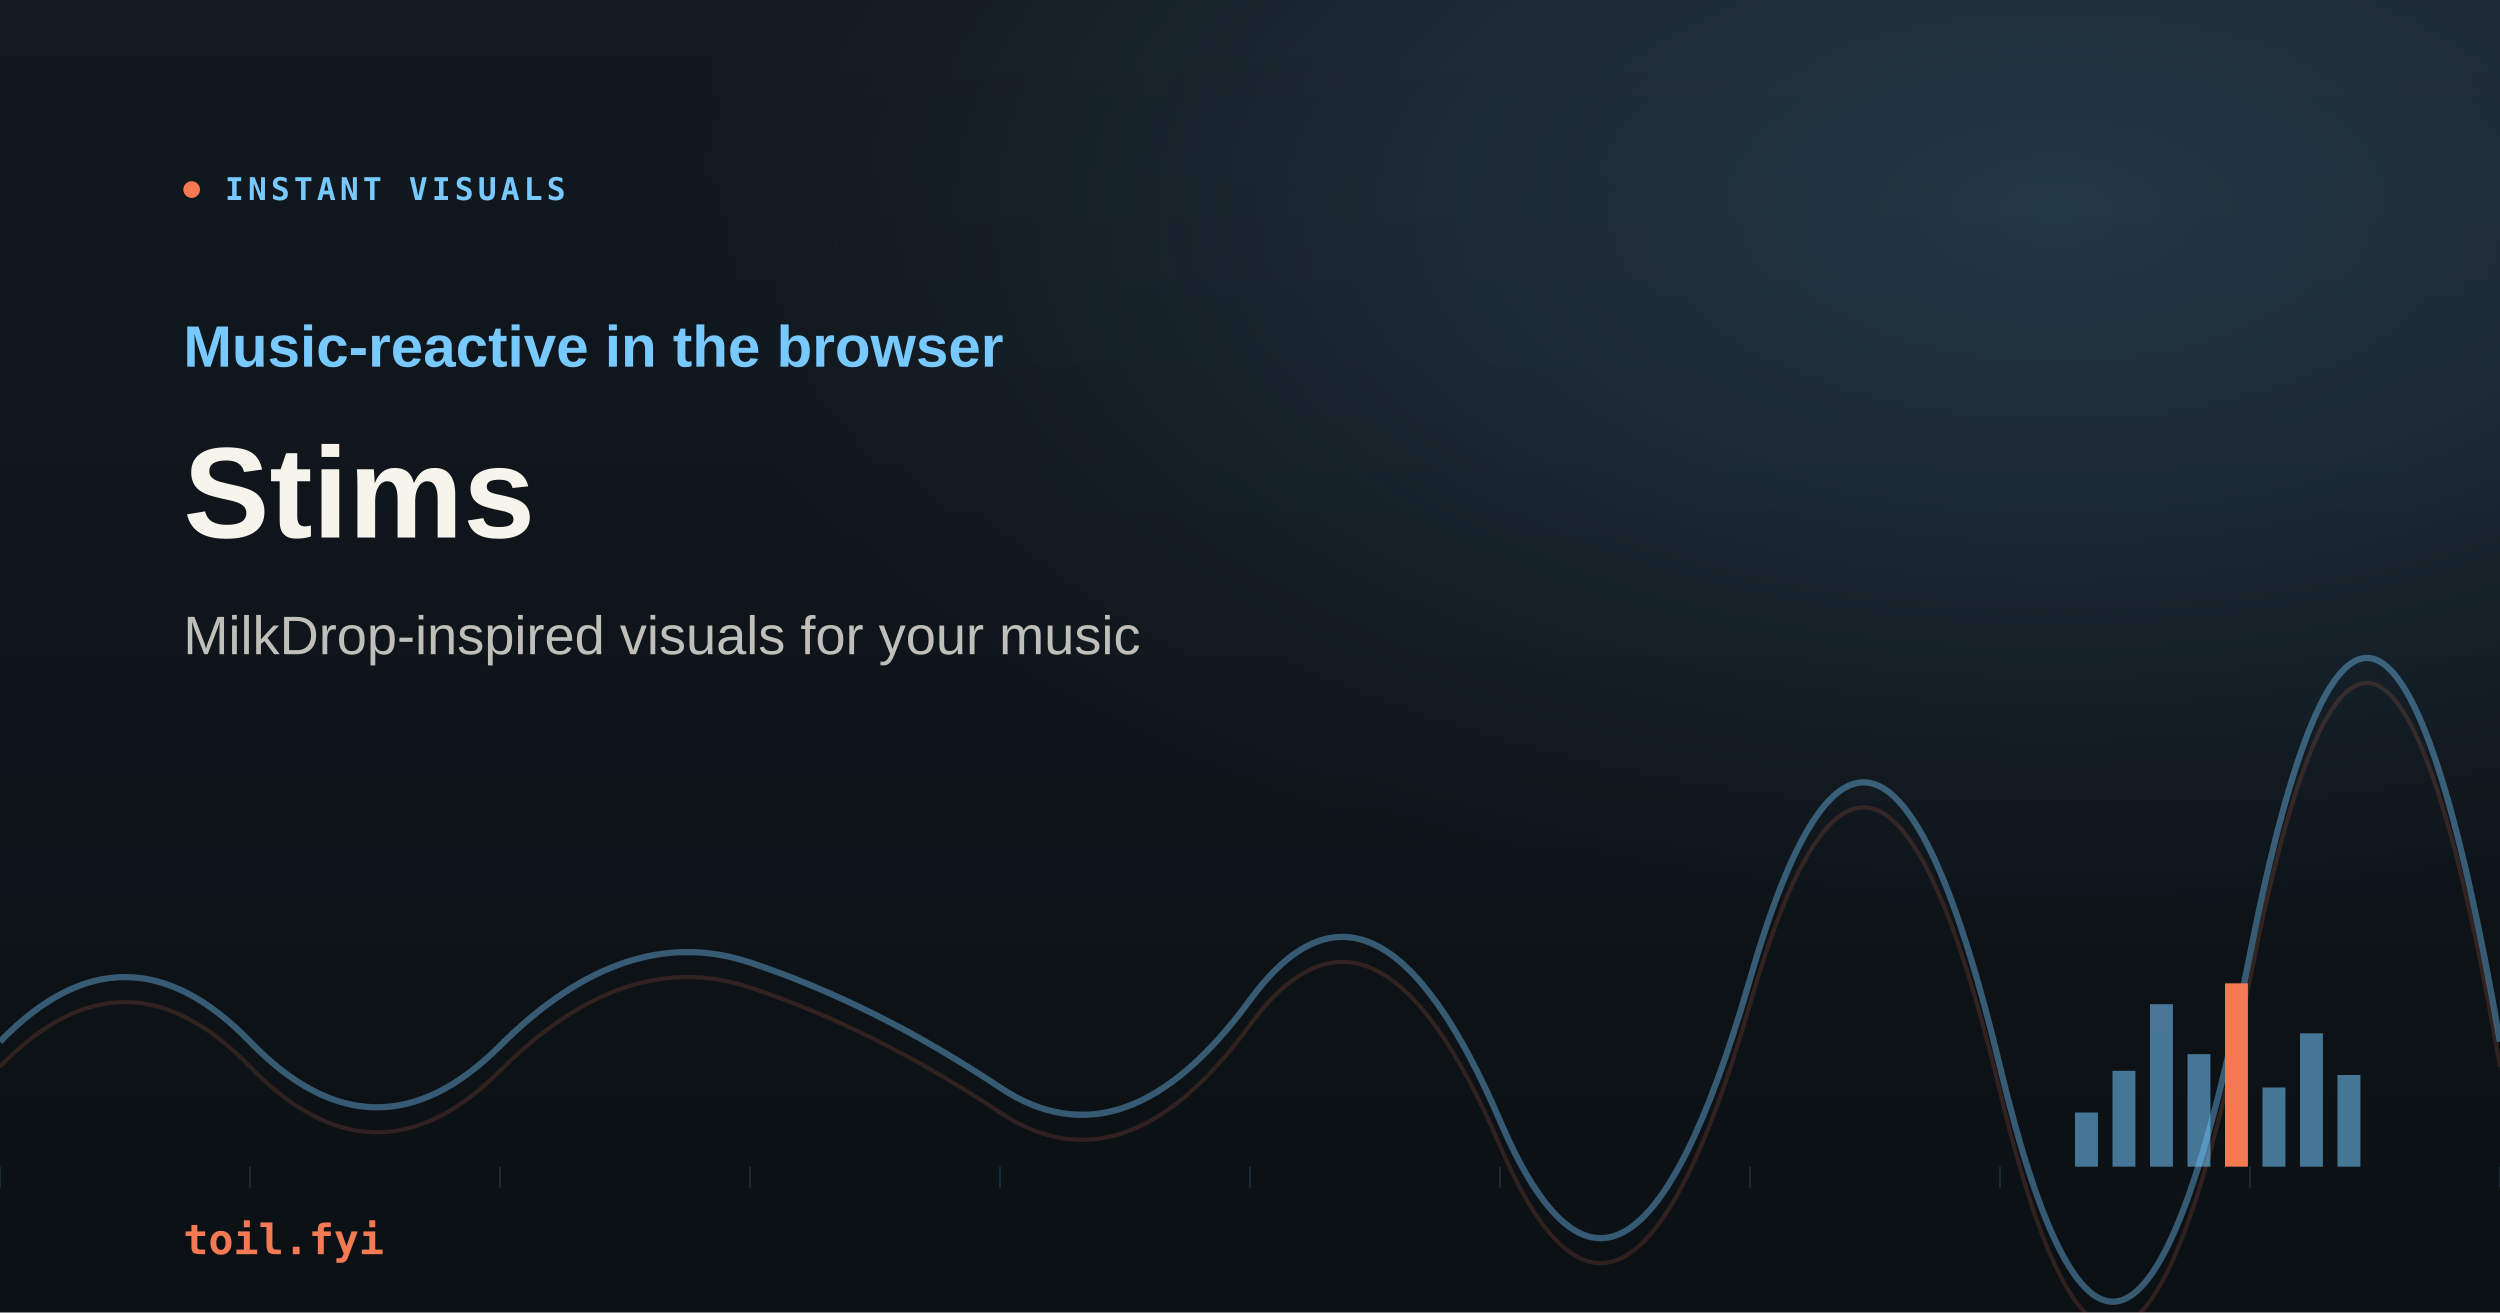
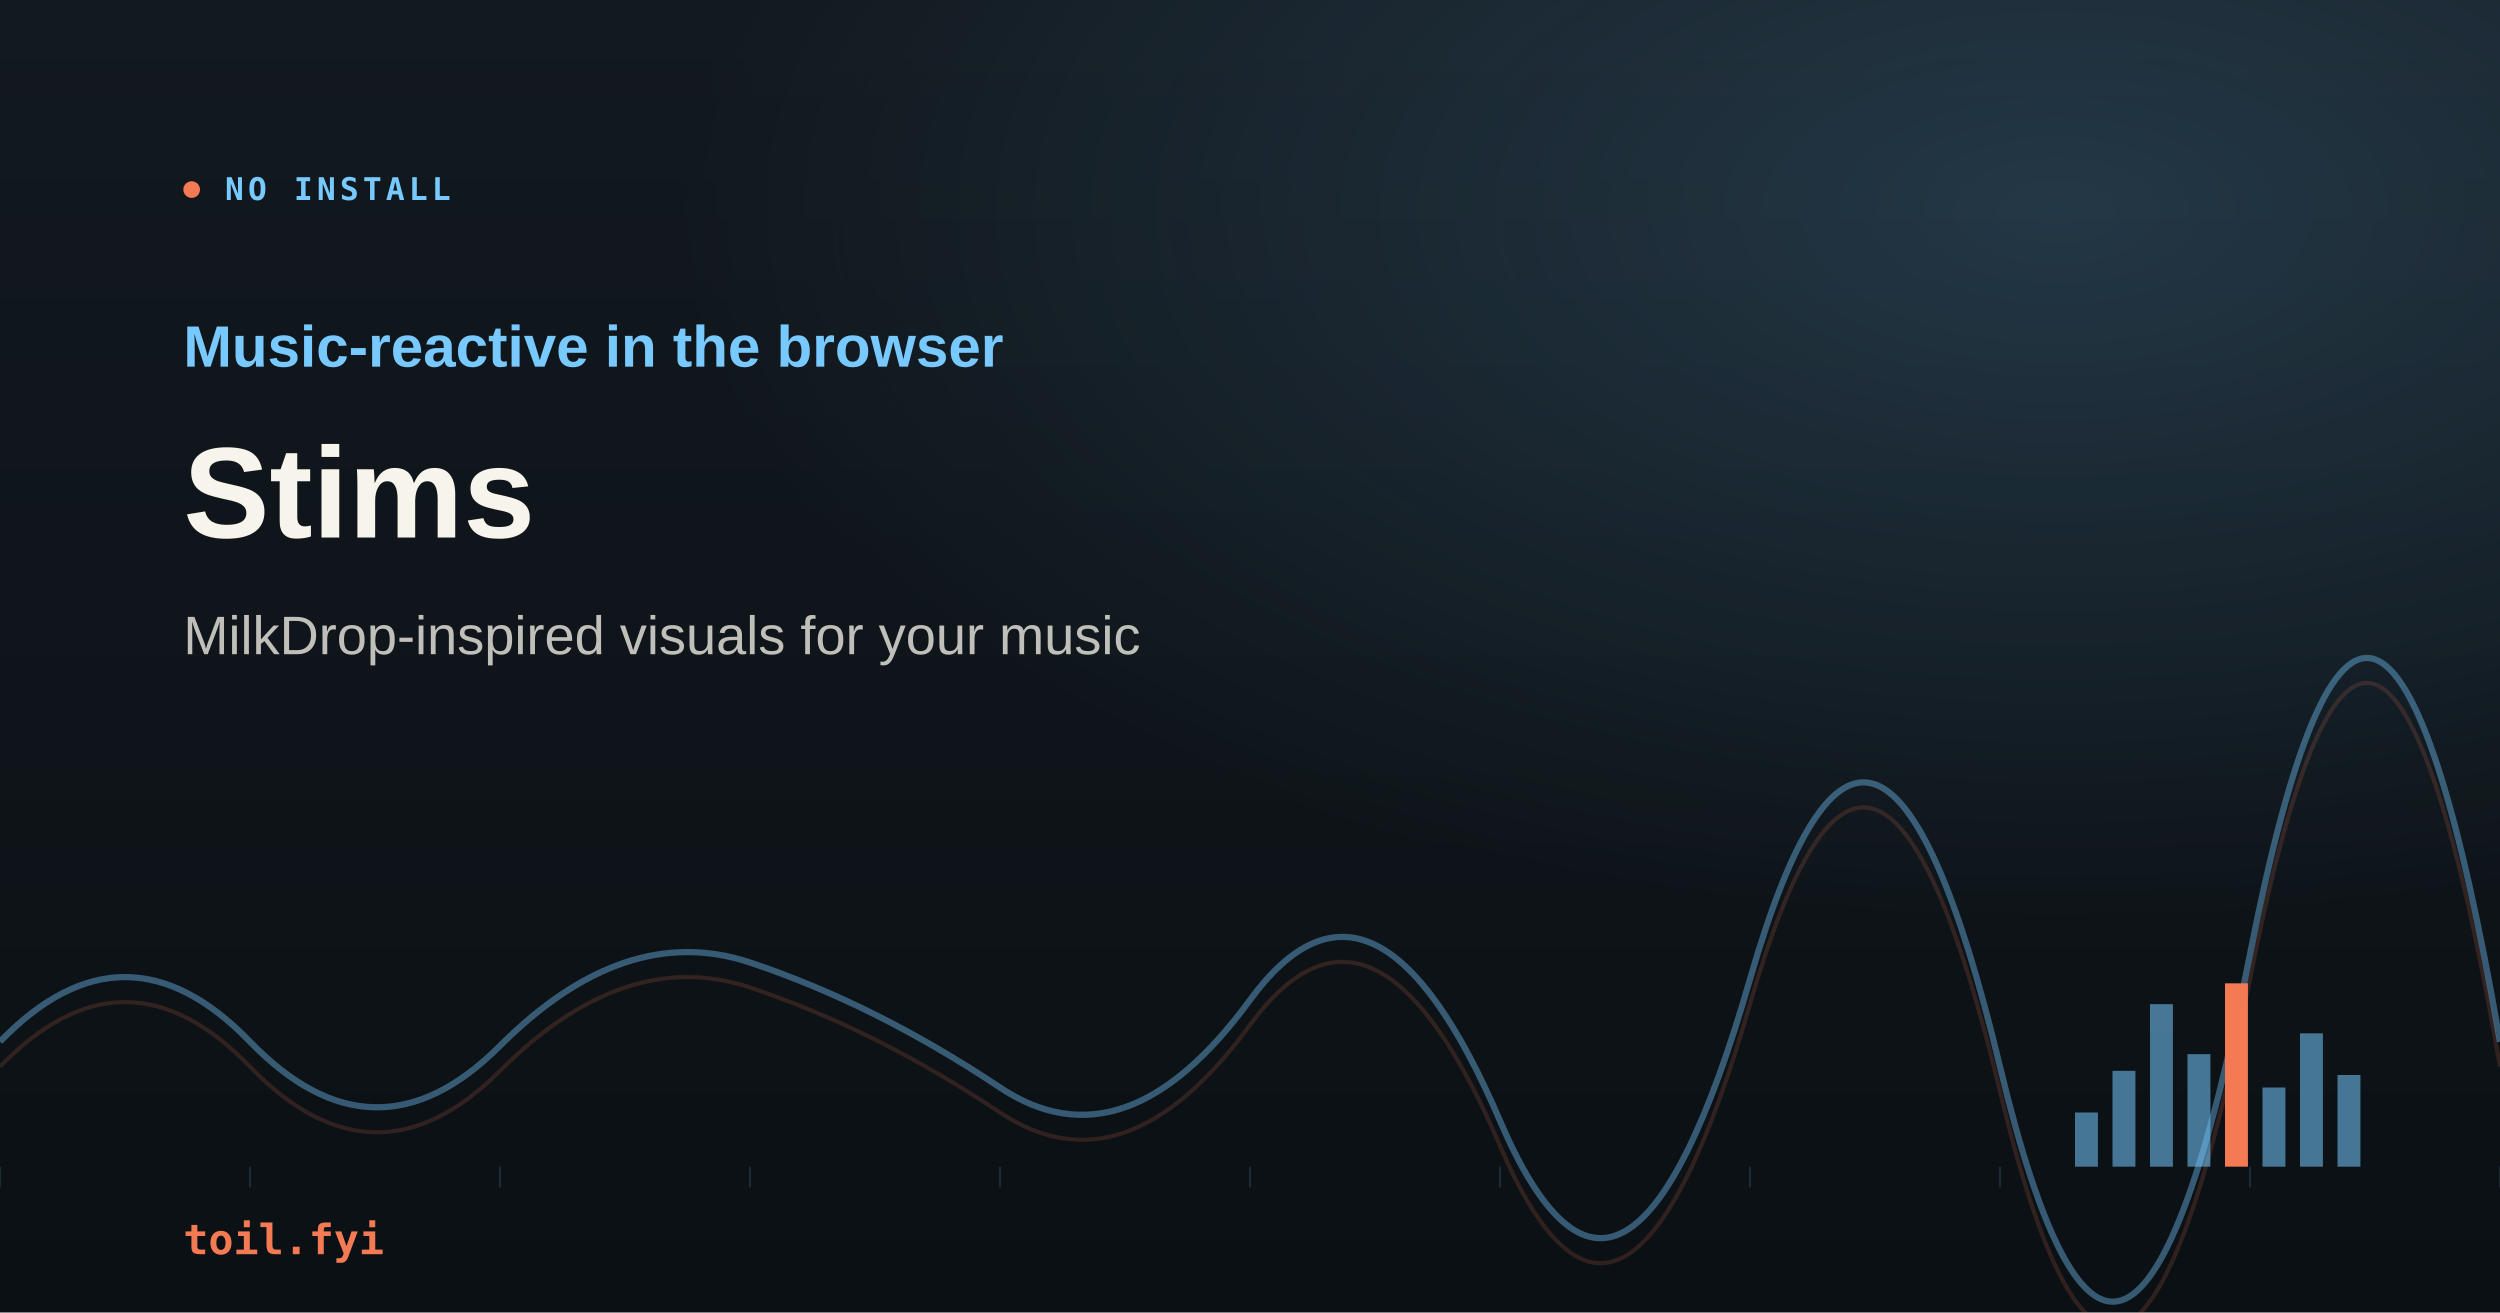
<svg xmlns="http://www.w3.org/2000/svg" width="1200" height="630" viewBox="0 0 1200 630" role="img" aria-label="Stims">
  <defs>
    <linearGradient id="bg" x1="0" y1="0" x2="0" y2="1">
      <stop offset="0%" stop-color="#12191f" />
      <stop offset="100%" stop-color="#0b1014" />
    </linearGradient>
    <radialGradient id="glow" cx="82%" cy="16%" r="55%">
      <stop offset="0%" stop-color="rgba(119, 201, 255, 0.18)" />
      <stop offset="100%" stop-color="rgba(119, 201, 255, 0)" />
    </radialGradient>
  </defs>
  <rect width="1200" height="630" fill="url(#bg)" />
  <rect width="1200" height="630" fill="url(#glow)" />
  <g stroke="rgba(119,201,255,0.14)" stroke-width="1">
    <line x1="0" y1="560" x2="0" y2="570" />
    <line x1="120" y1="560" x2="120" y2="570" />
    <line x1="240" y1="560" x2="240" y2="570" />
    <line x1="360" y1="560" x2="360" y2="570" />
    <line x1="480" y1="560" x2="480" y2="570" />
    <line x1="600" y1="560" x2="600" y2="570" />
    <line x1="720" y1="560" x2="720" y2="570" />
    <line x1="840" y1="560" x2="840" y2="570" />
    <line x1="960" y1="560" x2="960" y2="570" />
    <line x1="1080" y1="560" x2="1080" y2="570" />
    <line x1="1200" y1="560" x2="1200" y2="570" />
  </g>
  <path d="M0,500 Q60,438 120,500 T240,502 T360,462 T480,522 T600,480 T720,538 T840,470 T960,512 T1080,458 T1200,500" fill="none" stroke="rgba(244,122,84,0.16)" stroke-width="2" transform="translate(0,12)" />
  <path d="M0,500 Q60,438 120,500 T240,502 T360,462 T480,522 T600,480 T720,538 T840,470 T960,512 T1080,458 T1200,500" fill="none" stroke="rgba(119,201,255,0.4)" stroke-width="3" />
  <circle cx="92" cy="91" r="4" fill="#f47a54" />
-   <text x="108" y="96" font-size="15" font-weight="700" fill="#77c9ff" font-family="Space Mono, monospace" letter-spacing="2">INSTANT VISUALS</text>
+   <text x="108" y="96" font-size="15" font-weight="700" fill="#77c9ff" font-family="Space Mono, monospace" letter-spacing="2">NO INSTALL</text>
  <text x="88" y="176" font-size="28" font-weight="600" fill="#77c9ff" font-family="Space Grotesk, Arial, sans-serif">Music-reactive in the browser</text>
  <text x="88" y="258" font-size="62" font-weight="700" fill="#f7f4eb" font-family="Space Grotesk, Arial, sans-serif">Stims</text>
  <text x="88" y="314" font-size="26" fill="rgba(247,244,235,0.76)" font-family="Space Grotesk, Arial, sans-serif">MilkDrop-inspired visuals for your music</text>
  <g transform="translate(996,560)">
    <rect x="0" y="-26" width="11" height="26" fill="rgba(119,201,255,0.55)" />
    <rect x="18" y="-46" width="11" height="46" fill="rgba(119,201,255,0.55)" />
    <rect x="36" y="-78" width="11" height="78" fill="rgba(119,201,255,0.55)" />
    <rect x="54" y="-54" width="11" height="54" fill="rgba(119,201,255,0.55)" />
    <rect x="72" y="-88" width="11" height="88" fill="#f47a54" />
    <rect x="90" y="-38" width="11" height="38" fill="rgba(119,201,255,0.55)" />
    <rect x="108" y="-64" width="11" height="64" fill="rgba(119,201,255,0.55)" />
    <rect x="126" y="-44" width="11" height="44" fill="rgba(119,201,255,0.55)" />
  </g>
  <text x="88" y="602" font-size="20" font-weight="700" fill="#f47a54" font-family="Space Mono, monospace">toil.fyi</text>
</svg>
